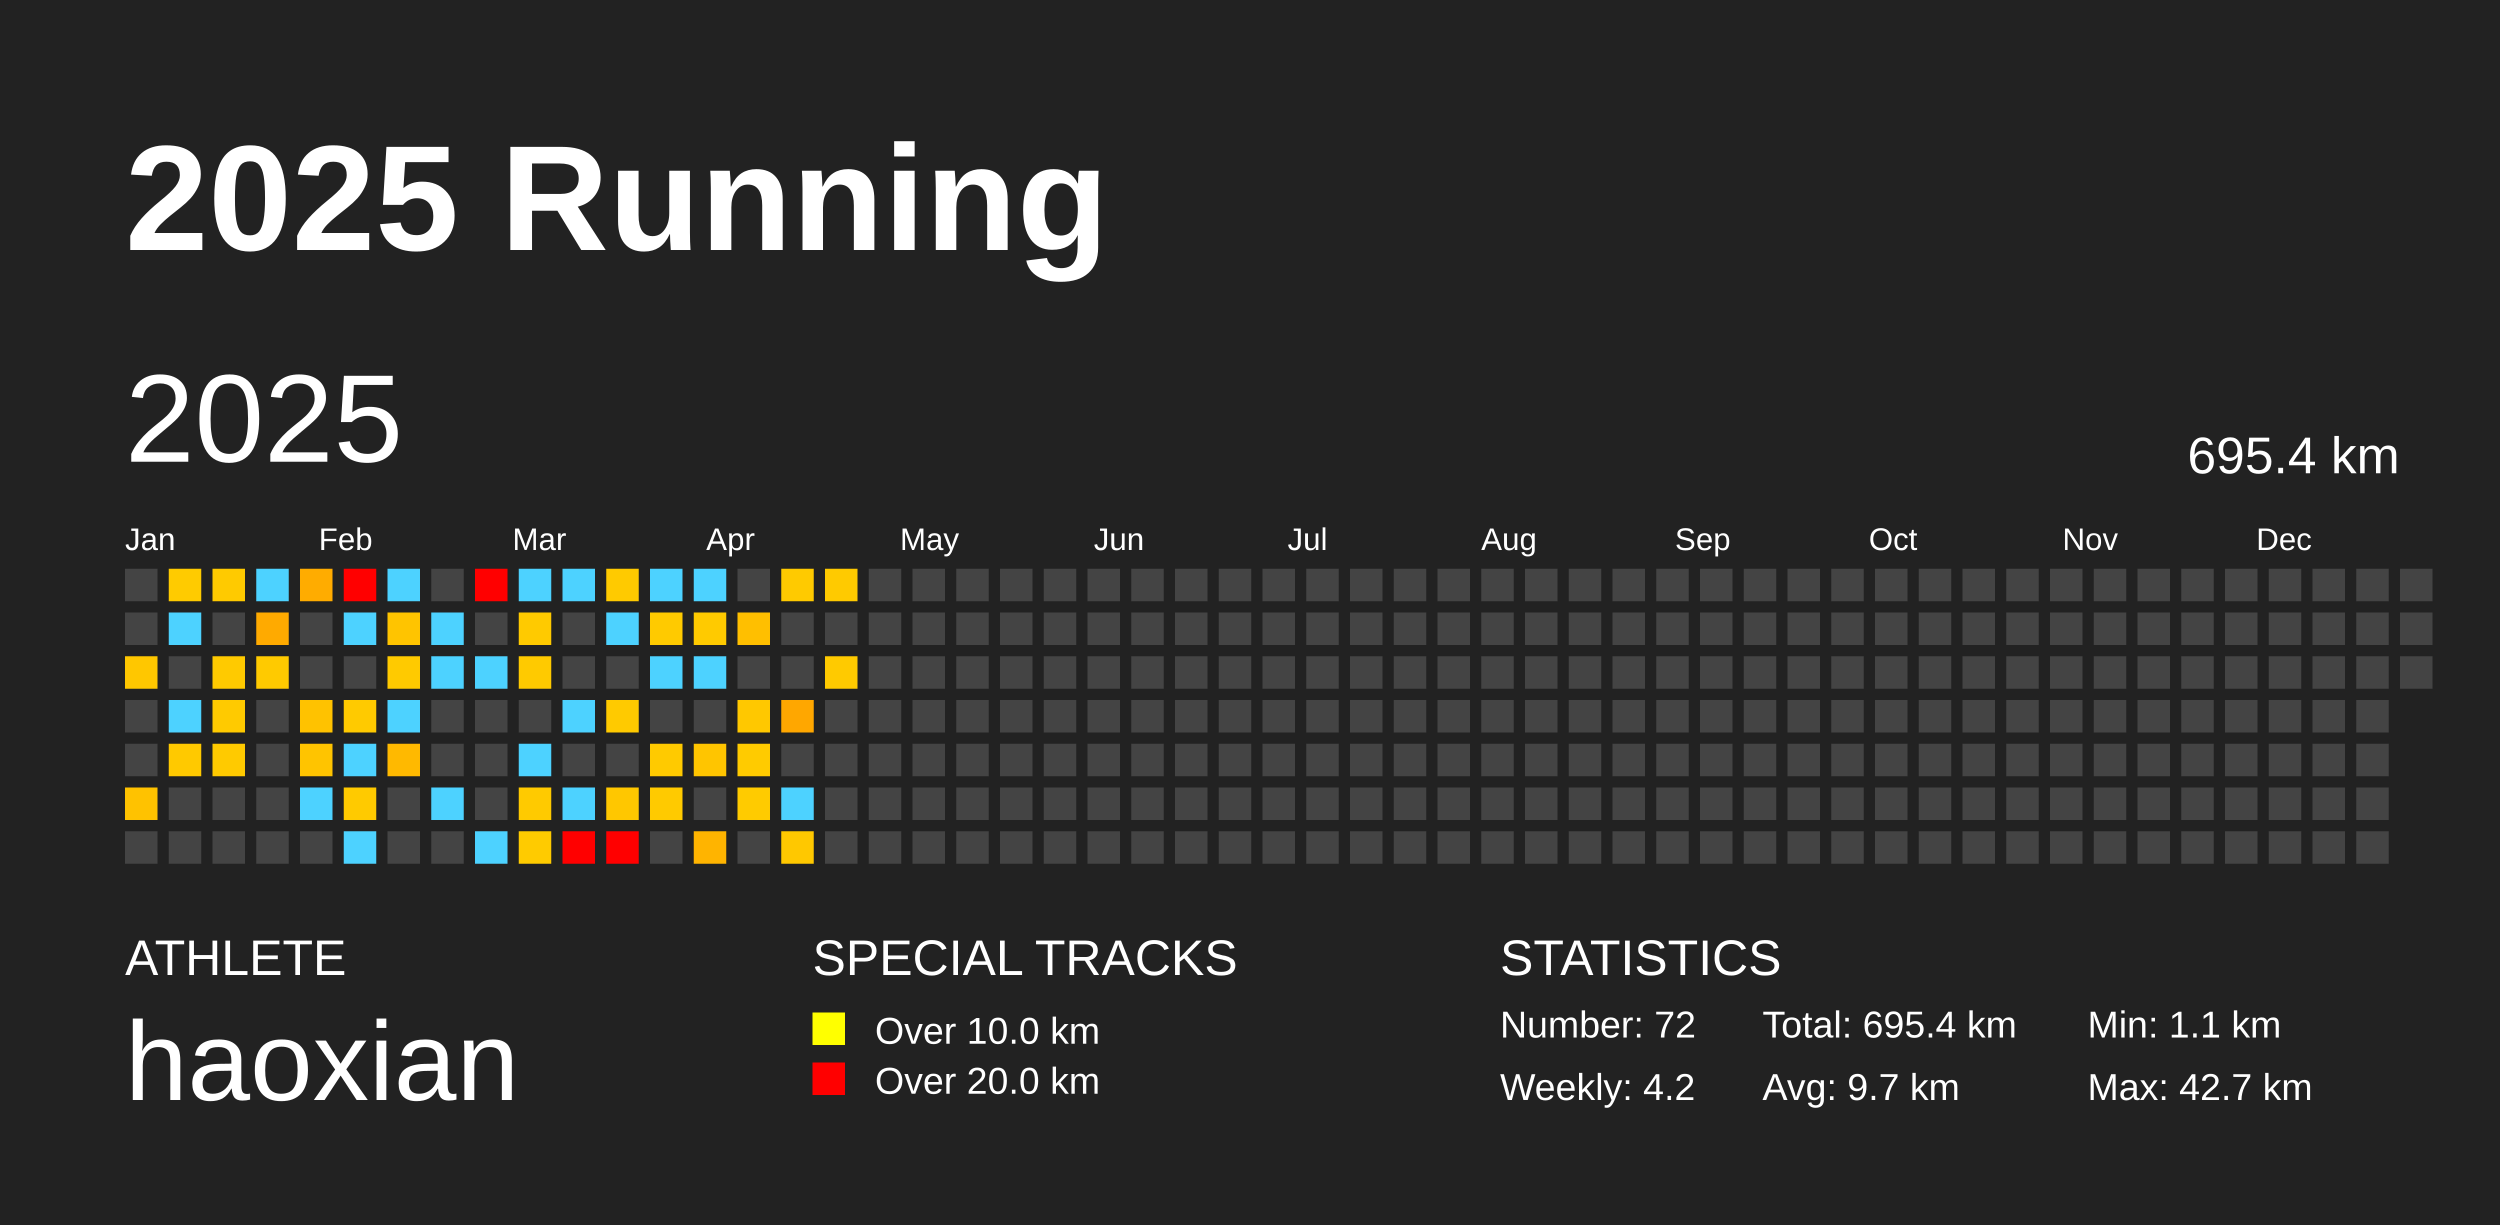
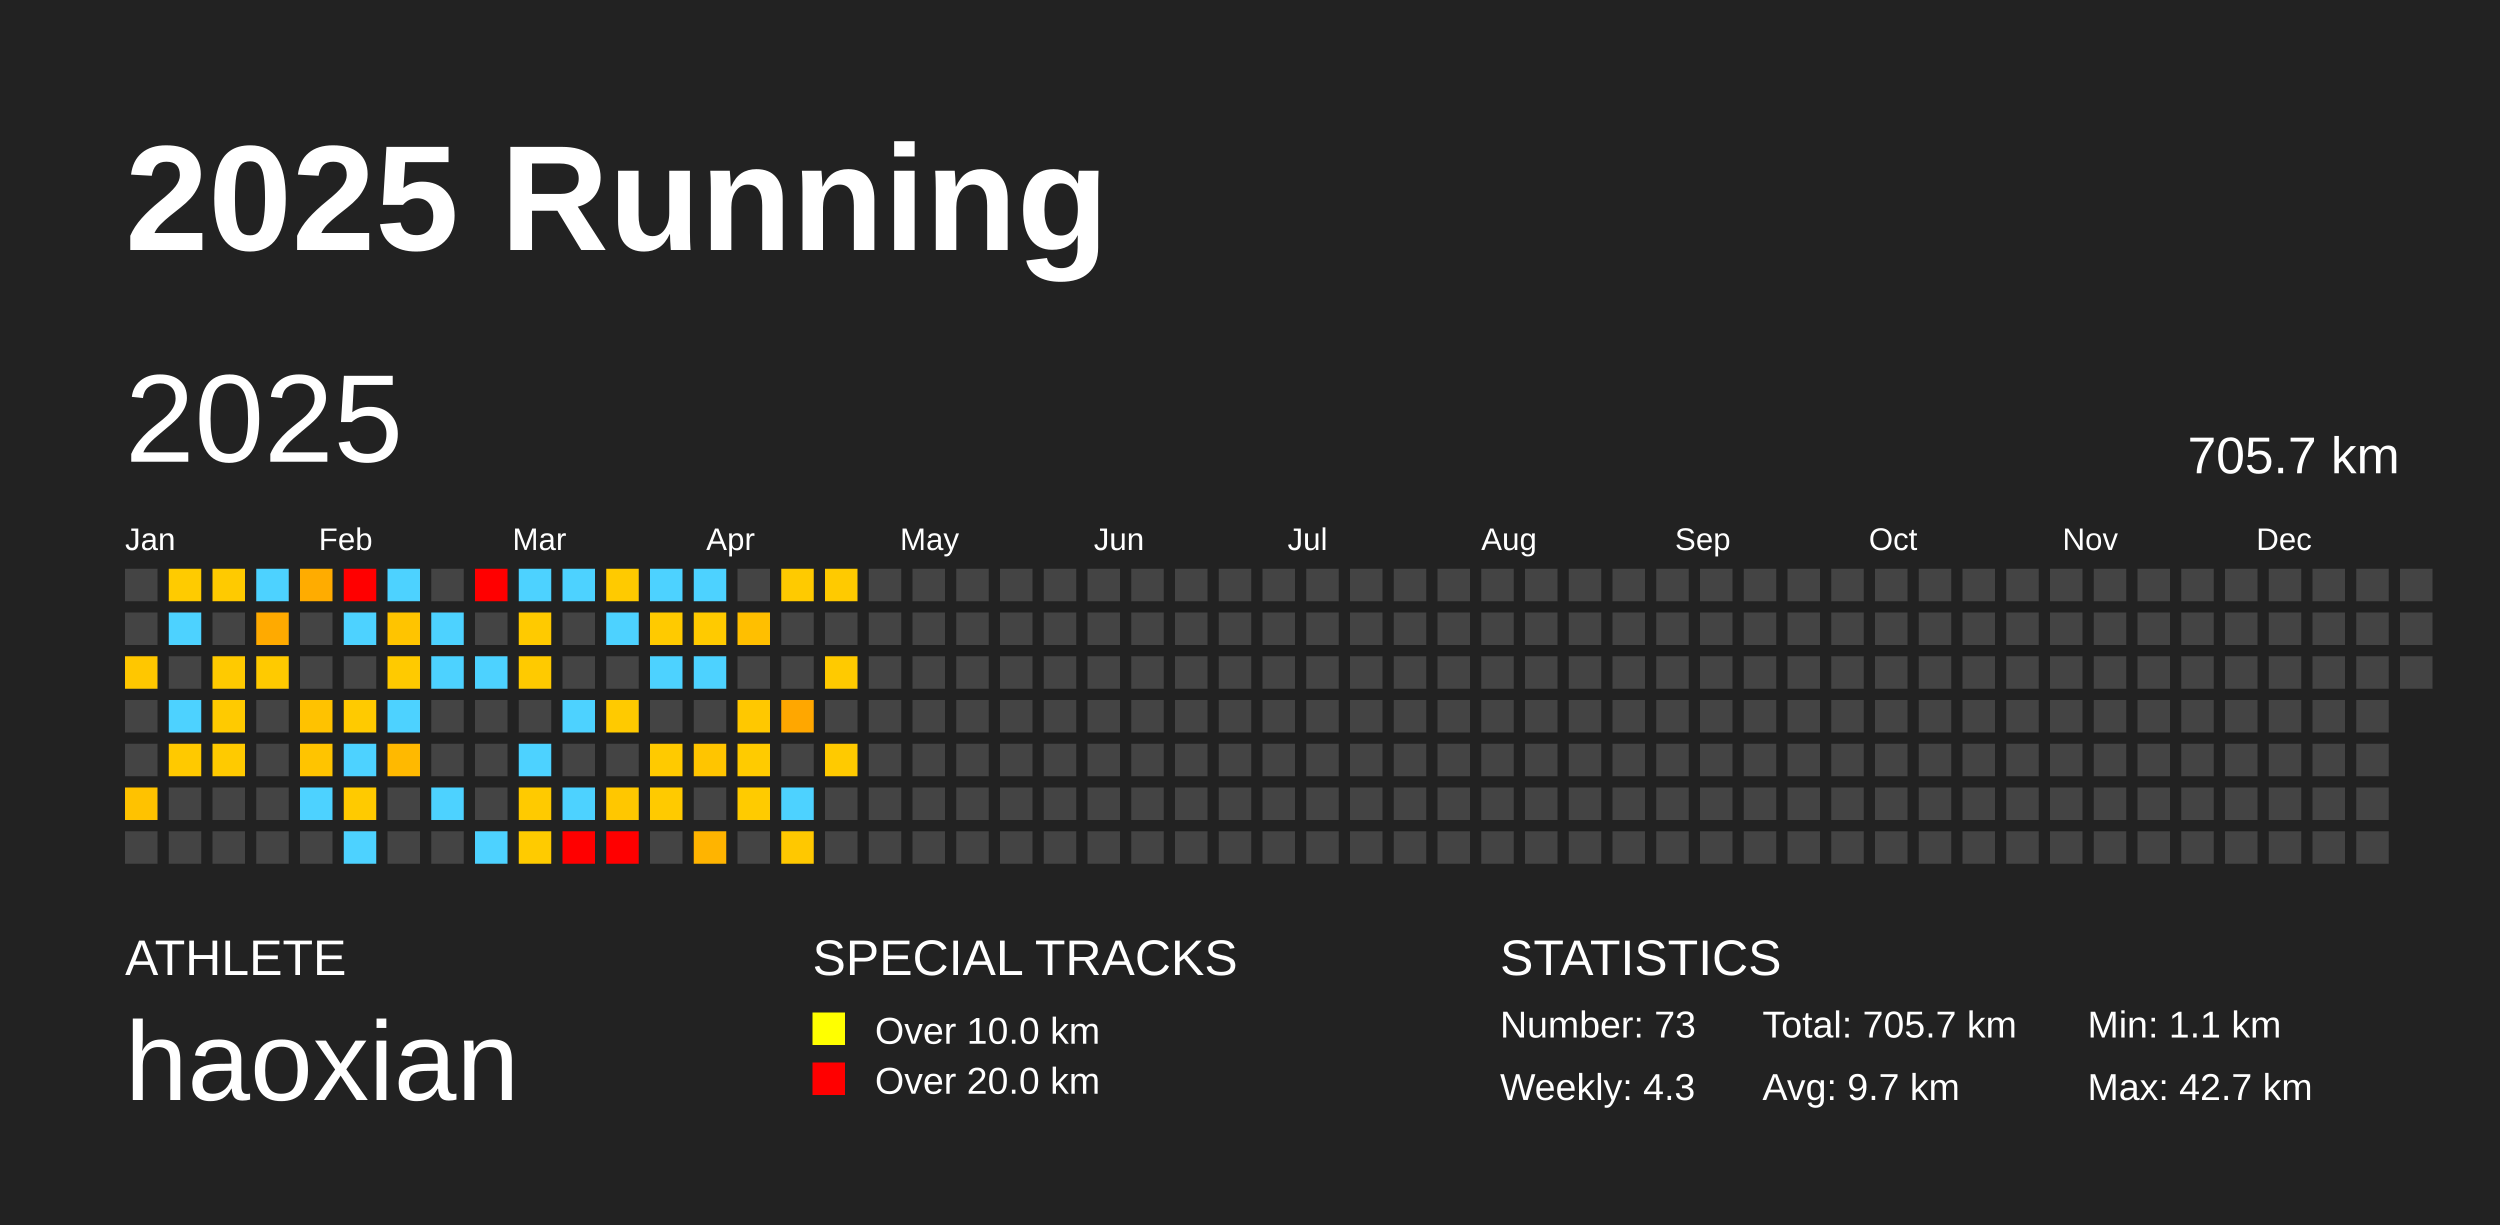
<svg xmlns="http://www.w3.org/2000/svg" baseProfile="full" height="98mm" version="1.1" viewBox="0,0,200,98" width="200mm">
  <defs />
  <rect fill="#222222" height="98" width="200" x="0" y="0" />
  <text fill="#FFFFFF" style="font-size:12px; font-family:Arial; font-weight:bold;" x="10" y="20">2025 Running</text>
  <text fill="#FFFFFF" style="font-size:4px; font-family:Arial" x="10" y="78">ATHLETE</text>
  <text fill="#FFFFFF" style="font-size:9px; font-family:Arial" x="10" y="88">haoxian</text>
  <text fill="#FFFFFF" style="font-size:4px; font-family:Arial" x="65" y="78">SPECIAL TRACKS</text>
  <rect fill="yellow" height="2.6" width="2.6" x="65" y="81" />
  <text fill="#FFFFFF" style="font-size:3px; font-family:Arial" x="70" y="83.5">Over 10.0 km</text>
  <rect fill="red" height="2.6" width="2.6" x="65" y="85" />
  <text fill="#FFFFFF" style="font-size:3px; font-family:Arial" x="70" y="87.5">Over 20.0 km</text>
  <text fill="#FFFFFF" style="font-size:4px; font-family:Arial" x="120" y="78">STATISTICS</text>
-   <text fill="#FFFFFF" style="font-size:3px; font-family:Arial" x="120" y="83">Number: 72</text>
-   <text fill="#FFFFFF" style="font-size:3px; font-family:Arial" x="120" y="88">Weekly: 4.2</text>
-   <text fill="#FFFFFF" style="font-size:3px; font-family:Arial" x="141" y="83">Total: 695.4 km</text>
+   <text fill="#FFFFFF" style="font-size:3px; font-family:Arial" x="120" y="83">Number: 73</text>
+   <text fill="#FFFFFF" style="font-size:3px; font-family:Arial" x="120" y="88">Weekly: 4.3</text>
+   <text fill="#FFFFFF" style="font-size:3px; font-family:Arial" x="141" y="83">Total: 705.7 km</text>
  <text fill="#FFFFFF" style="font-size:3px; font-family:Arial" x="141" y="88">Avg: 9.7 km</text>
  <text fill="#FFFFFF" style="font-size:3px; font-family:Arial" x="167" y="83">Min: 1.1 km</text>
  <text fill="#FFFFFF" style="font-size:3px; font-family:Arial" x="167" y="88">Max: 42.7 km</text>
  <text dominant-baseline="hanging" fill="#FFFFFF" style="font-size:10.0px; font-family:Arial;" x="10" y="30">2025</text>
-   <text dominant-baseline="hanging" fill="#FFFFFF" style="font-size:4.125px; font-family:Arial;" x="175" y="35">695.4 km</text>
+   <text dominant-baseline="hanging" fill="#FFFFFF" style="font-size:4.125px; font-family:Arial;" x="175" y="35">705.7 km</text>
  <text fill="#FFFFFF" style="font-size:2.5px; font-family:Arial" x="10.0" y="44">Jan</text>
  <text fill="#FFFFFF" style="font-size:2.5px; font-family:Arial" x="25.5" y="44">Feb</text>
  <text fill="#FFFFFF" style="font-size:2.5px; font-family:Arial" x="41.0" y="44">Mar</text>
  <text fill="#FFFFFF" style="font-size:2.5px; font-family:Arial" x="56.5" y="44">Apr</text>
  <text fill="#FFFFFF" style="font-size:2.5px; font-family:Arial" x="72.0" y="44">May</text>
  <text fill="#FFFFFF" style="font-size:2.5px; font-family:Arial" x="87.5" y="44">Jun</text>
  <text fill="#FFFFFF" style="font-size:2.5px; font-family:Arial" x="103.0" y="44">Jul</text>
  <text fill="#FFFFFF" style="font-size:2.5px; font-family:Arial" x="118.5" y="44">Aug</text>
  <text fill="#FFFFFF" style="font-size:2.5px; font-family:Arial" x="134.0" y="44">Sep</text>
  <text fill="#FFFFFF" style="font-size:2.5px; font-family:Arial" x="149.5" y="44">Oct</text>
  <text fill="#FFFFFF" style="font-size:2.5px; font-family:Arial" x="165.0" y="44">Nov</text>
  <text fill="#FFFFFF" style="font-size:2.5px; font-family:Arial" x="180.5" y="44">Dec</text>
  <rect fill="#444444" height="2.6" width="2.6" x="10.0" y="45.5" />
  <rect fill="#444444" height="2.6" width="2.6" x="10.0" y="49.0" />
  <rect fill="#ffc700" height="2.6" width="2.6" x="10.0" y="52.5" />
  <rect fill="#444444" height="2.6" width="2.6" x="10.0" y="56.0" />
  <rect fill="#444444" height="2.6" width="2.6" x="10.0" y="59.5" />
  <rect fill="#ffc200" height="2.6" width="2.6" x="10.0" y="63.0" />
  <rect fill="#444444" height="2.6" width="2.6" x="10.0" y="66.5" />
  <rect fill="#ffcb00" height="2.6" width="2.6" x="13.5" y="45.5" />
  <rect fill="#4dd2ff" height="2.6" width="2.6" x="13.5" y="49.0" />
  <rect fill="#444444" height="2.6" width="2.6" x="13.5" y="52.5" />
  <rect fill="#4dd2ff" height="2.6" width="2.6" x="13.5" y="56.0" />
  <rect fill="#ffc900" height="2.6" width="2.6" x="13.5" y="59.5" />
  <rect fill="#444444" height="2.6" width="2.6" x="13.5" y="63.0" />
  <rect fill="#444444" height="2.6" width="2.6" x="13.5" y="66.5" />
  <rect fill="#ffca00" height="2.6" width="2.6" x="17.0" y="45.5" />
  <rect fill="#444444" height="2.6" width="2.6" x="17.0" y="49.0" />
  <rect fill="#ffca00" height="2.6" width="2.6" x="17.0" y="52.5" />
  <rect fill="#ffca00" height="2.6" width="2.6" x="17.0" y="56.0" />
  <rect fill="#ffca00" height="2.6" width="2.6" x="17.0" y="59.5" />
  <rect fill="#444444" height="2.6" width="2.6" x="17.0" y="63.0" />
  <rect fill="#444444" height="2.6" width="2.6" x="17.0" y="66.5" />
  <rect fill="#4dd2ff" height="2.6" width="2.6" x="20.5" y="45.5" />
  <rect fill="#ffaa00" height="2.6" width="2.6" x="20.5" y="49.0" />
  <rect fill="#ffca00" height="2.6" width="2.6" x="20.5" y="52.5" />
  <rect fill="#444444" height="2.6" width="2.6" x="20.5" y="56.0" />
  <rect fill="#444444" height="2.6" width="2.6" x="20.5" y="59.5" />
  <rect fill="#444444" height="2.6" width="2.6" x="20.5" y="63.0" />
  <rect fill="#444444" height="2.6" width="2.6" x="20.5" y="66.5" />
  <rect fill="#ffac00" height="2.6" width="2.6" x="24.0" y="45.5" />
  <rect fill="#444444" height="2.6" width="2.6" x="24.0" y="49.0" />
  <rect fill="#444444" height="2.6" width="2.6" x="24.0" y="52.5" />
  <rect fill="#ffc200" height="2.6" width="2.6" x="24.0" y="56.0" />
  <rect fill="#ffc400" height="2.6" width="2.6" x="24.0" y="59.5" />
  <rect fill="#4dd2ff" height="2.6" width="2.6" x="24.0" y="63.0" />
  <rect fill="#444444" height="2.6" width="2.6" x="24.0" y="66.5" />
  <rect fill="red" height="2.6" width="2.6" x="27.5" y="45.5" />
  <rect fill="#4dd2ff" height="2.6" width="2.6" x="27.5" y="49.0" />
  <rect fill="#444444" height="2.6" width="2.6" x="27.5" y="52.5" />
  <rect fill="#ffca00" height="2.6" width="2.6" x="27.5" y="56.0" />
  <rect fill="#4dd2ff" height="2.6" width="2.6" x="27.5" y="59.5" />
  <rect fill="#ffca00" height="2.6" width="2.6" x="27.5" y="63.0" />
  <rect fill="#4dd2ff" height="2.6" width="2.6" x="27.5" y="66.5" />
  <rect fill="#4dd2ff" height="2.6" width="2.6" x="31.0" y="45.5" />
  <rect fill="#ffc400" height="2.6" width="2.6" x="31.0" y="49.0" />
  <rect fill="#ffca00" height="2.6" width="2.6" x="31.0" y="52.5" />
  <rect fill="#4dd2ff" height="2.6" width="2.6" x="31.0" y="56.0" />
  <rect fill="#ffb900" height="2.6" width="2.6" x="31.0" y="59.5" />
  <rect fill="#444444" height="2.6" width="2.6" x="31.0" y="63.0" />
  <rect fill="#444444" height="2.6" width="2.6" x="31.0" y="66.5" />
  <rect fill="#444444" height="2.6" width="2.6" x="34.5" y="45.5" />
  <rect fill="#4dd2ff" height="2.6" width="2.6" x="34.5" y="49.0" />
  <rect fill="#4dd2ff" height="2.6" width="2.6" x="34.5" y="52.5" />
  <rect fill="#444444" height="2.6" width="2.6" x="34.5" y="56.0" />
  <rect fill="#444444" height="2.6" width="2.6" x="34.5" y="59.5" />
  <rect fill="#4dd2ff" height="2.6" width="2.6" x="34.5" y="63.0" />
  <rect fill="#444444" height="2.6" width="2.6" x="34.5" y="66.5" />
  <rect fill="red" height="2.6" width="2.6" x="38.0" y="45.5" />
  <rect fill="#444444" height="2.6" width="2.6" x="38.0" y="49.0" />
  <rect fill="#4dd2ff" height="2.6" width="2.6" x="38.0" y="52.5" />
  <rect fill="#444444" height="2.6" width="2.6" x="38.0" y="56.0" />
  <rect fill="#444444" height="2.6" width="2.6" x="38.0" y="59.5" />
  <rect fill="#444444" height="2.6" width="2.6" x="38.0" y="63.0" />
  <rect fill="#4dd2ff" height="2.6" width="2.6" x="38.0" y="66.5" />
  <rect fill="#4dd2ff" height="2.6" width="2.6" x="41.5" y="45.5" />
  <rect fill="#ffca00" height="2.6" width="2.6" x="41.5" y="49.0" />
  <rect fill="#ffca00" height="2.6" width="2.6" x="41.5" y="52.5" />
  <rect fill="#444444" height="2.6" width="2.6" x="41.5" y="56.0" />
  <rect fill="#4dd2ff" height="2.6" width="2.6" x="41.5" y="59.5" />
  <rect fill="#ffca00" height="2.6" width="2.6" x="41.5" y="63.0" />
  <rect fill="#ffcb00" height="2.6" width="2.6" x="41.5" y="66.5" />
  <rect fill="#4dd2ff" height="2.6" width="2.6" x="45.0" y="45.5" />
  <rect fill="#444444" height="2.6" width="2.6" x="45.0" y="49.0" />
  <rect fill="#444444" height="2.6" width="2.6" x="45.0" y="52.5" />
  <rect fill="#4dd2ff" height="2.6" width="2.6" x="45.0" y="56.0" />
  <rect fill="#444444" height="2.6" width="2.6" x="45.0" y="59.5" />
  <rect fill="#4dd2ff" height="2.6" width="2.6" x="45.0" y="63.0" />
  <rect fill="red" height="2.6" width="2.6" x="45.0" y="66.5" />
  <rect fill="#ffca00" height="2.6" width="2.6" x="48.5" y="45.5" />
  <rect fill="#4dd2ff" height="2.6" width="2.6" x="48.5" y="49.0" />
  <rect fill="#444444" height="2.6" width="2.6" x="48.5" y="52.5" />
  <rect fill="#ffca00" height="2.6" width="2.6" x="48.5" y="56.0" />
  <rect fill="#444444" height="2.6" width="2.6" x="48.5" y="59.5" />
  <rect fill="#ffc700" height="2.6" width="2.6" x="48.5" y="63.0" />
  <rect fill="red" height="2.6" width="2.6" x="48.5" y="66.5" />
  <rect fill="#4dd2ff" height="2.6" width="2.6" x="52.0" y="45.5" />
  <rect fill="#ffca00" height="2.6" width="2.6" x="52.0" y="49.0" />
  <rect fill="#4dd2ff" height="2.6" width="2.6" x="52.0" y="52.5" />
  <rect fill="#444444" height="2.6" width="2.6" x="52.0" y="56.0" />
  <rect fill="#ffca00" height="2.6" width="2.6" x="52.0" y="59.5" />
  <rect fill="#ffca00" height="2.6" width="2.6" x="52.0" y="63.0" />
  <rect fill="#444444" height="2.6" width="2.6" x="52.0" y="66.5" />
  <rect fill="#4dd2ff" height="2.6" width="2.6" x="55.5" y="45.5" />
  <rect fill="#ffca00" height="2.6" width="2.6" x="55.5" y="49.0" />
  <rect fill="#4dd2ff" height="2.6" width="2.6" x="55.5" y="52.5" />
  <rect fill="#444444" height="2.6" width="2.6" x="55.5" y="56.0" />
  <rect fill="#ffc500" height="2.6" width="2.6" x="55.5" y="59.5" />
  <rect fill="#444444" height="2.6" width="2.6" x="55.5" y="63.0" />
  <rect fill="#ffb400" height="2.6" width="2.6" x="55.5" y="66.5" />
  <rect fill="#444444" height="2.6" width="2.6" x="59.0" y="45.5" />
  <rect fill="#ffbf00" height="2.6" width="2.6" x="59.0" y="49.0" />
  <rect fill="#444444" height="2.6" width="2.6" x="59.0" y="52.5" />
  <rect fill="#ffc800" height="2.6" width="2.6" x="59.0" y="56.0" />
  <rect fill="#ffcb00" height="2.6" width="2.6" x="59.0" y="59.5" />
  <rect fill="#ffcb00" height="2.6" width="2.6" x="59.0" y="63.0" />
  <rect fill="#444444" height="2.6" width="2.6" x="59.0" y="66.5" />
  <rect fill="#ffca00" height="2.6" width="2.6" x="62.5" y="45.5" />
  <rect fill="#444444" height="2.6" width="2.6" x="62.5" y="49.0" />
  <rect fill="#444444" height="2.6" width="2.6" x="62.5" y="52.5" />
  <rect fill="#ffa700" height="2.6" width="2.6" x="62.5" y="56.0" />
  <rect fill="#444444" height="2.6" width="2.6" x="62.5" y="59.5" />
  <rect fill="#4dd2ff" height="2.6" width="2.6" x="62.5" y="63.0" />
  <rect fill="#ffc800" height="2.6" width="2.6" x="62.5" y="66.5" />
  <rect fill="#ffca00" height="2.6" width="2.6" x="66.0" y="45.5" />
  <rect fill="#444444" height="2.6" width="2.6" x="66.0" y="49.0" />
  <rect fill="#ffca00" height="2.6" width="2.6" x="66.0" y="52.5" />
  <rect fill="#444444" height="2.6" width="2.6" x="66.0" y="56.0" />
-   <rect fill="#444444" height="2.6" width="2.6" x="66.0" y="59.5" />
+   <rect fill="#ffca00" height="2.6" width="2.6" x="66.0" y="59.5" />
  <rect fill="#444444" height="2.6" width="2.6" x="66.0" y="63.0" />
  <rect fill="#444444" height="2.6" width="2.6" x="66.0" y="66.5" />
  <rect fill="#444444" height="2.6" width="2.6" x="69.5" y="45.5" />
  <rect fill="#444444" height="2.6" width="2.6" x="69.5" y="49.0" />
  <rect fill="#444444" height="2.6" width="2.6" x="69.5" y="52.5" />
  <rect fill="#444444" height="2.6" width="2.6" x="69.5" y="56.0" />
  <rect fill="#444444" height="2.6" width="2.6" x="69.5" y="59.5" />
  <rect fill="#444444" height="2.6" width="2.6" x="69.5" y="63.0" />
  <rect fill="#444444" height="2.6" width="2.6" x="69.5" y="66.5" />
  <rect fill="#444444" height="2.6" width="2.6" x="73.0" y="45.5" />
  <rect fill="#444444" height="2.6" width="2.6" x="73.0" y="49.0" />
  <rect fill="#444444" height="2.6" width="2.6" x="73.0" y="52.5" />
  <rect fill="#444444" height="2.6" width="2.6" x="73.0" y="56.0" />
  <rect fill="#444444" height="2.6" width="2.6" x="73.0" y="59.5" />
  <rect fill="#444444" height="2.6" width="2.6" x="73.0" y="63.0" />
  <rect fill="#444444" height="2.6" width="2.6" x="73.0" y="66.5" />
  <rect fill="#444444" height="2.6" width="2.6" x="76.5" y="45.5" />
  <rect fill="#444444" height="2.6" width="2.6" x="76.5" y="49.0" />
  <rect fill="#444444" height="2.6" width="2.6" x="76.5" y="52.5" />
  <rect fill="#444444" height="2.6" width="2.6" x="76.5" y="56.0" />
  <rect fill="#444444" height="2.6" width="2.6" x="76.5" y="59.5" />
  <rect fill="#444444" height="2.6" width="2.6" x="76.5" y="63.0" />
  <rect fill="#444444" height="2.6" width="2.6" x="76.5" y="66.5" />
  <rect fill="#444444" height="2.6" width="2.6" x="80.0" y="45.5" />
  <rect fill="#444444" height="2.6" width="2.6" x="80.0" y="49.0" />
  <rect fill="#444444" height="2.6" width="2.6" x="80.0" y="52.5" />
  <rect fill="#444444" height="2.6" width="2.6" x="80.0" y="56.0" />
  <rect fill="#444444" height="2.6" width="2.6" x="80.0" y="59.5" />
  <rect fill="#444444" height="2.6" width="2.6" x="80.0" y="63.0" />
  <rect fill="#444444" height="2.6" width="2.6" x="80.0" y="66.5" />
  <rect fill="#444444" height="2.6" width="2.6" x="83.5" y="45.5" />
  <rect fill="#444444" height="2.6" width="2.6" x="83.5" y="49.0" />
  <rect fill="#444444" height="2.6" width="2.6" x="83.5" y="52.5" />
  <rect fill="#444444" height="2.6" width="2.6" x="83.5" y="56.0" />
  <rect fill="#444444" height="2.6" width="2.6" x="83.5" y="59.5" />
  <rect fill="#444444" height="2.6" width="2.6" x="83.5" y="63.0" />
  <rect fill="#444444" height="2.6" width="2.6" x="83.5" y="66.5" />
  <rect fill="#444444" height="2.6" width="2.6" x="87.0" y="45.5" />
  <rect fill="#444444" height="2.6" width="2.6" x="87.0" y="49.0" />
  <rect fill="#444444" height="2.6" width="2.6" x="87.0" y="52.5" />
  <rect fill="#444444" height="2.6" width="2.6" x="87.0" y="56.0" />
  <rect fill="#444444" height="2.6" width="2.6" x="87.0" y="59.5" />
  <rect fill="#444444" height="2.6" width="2.6" x="87.0" y="63.0" />
  <rect fill="#444444" height="2.6" width="2.6" x="87.0" y="66.5" />
  <rect fill="#444444" height="2.6" width="2.6" x="90.5" y="45.5" />
  <rect fill="#444444" height="2.6" width="2.6" x="90.5" y="49.0" />
  <rect fill="#444444" height="2.6" width="2.6" x="90.5" y="52.5" />
  <rect fill="#444444" height="2.6" width="2.6" x="90.5" y="56.0" />
  <rect fill="#444444" height="2.6" width="2.6" x="90.5" y="59.5" />
  <rect fill="#444444" height="2.6" width="2.6" x="90.5" y="63.0" />
  <rect fill="#444444" height="2.6" width="2.6" x="90.5" y="66.5" />
  <rect fill="#444444" height="2.6" width="2.6" x="94.0" y="45.5" />
  <rect fill="#444444" height="2.6" width="2.6" x="94.0" y="49.0" />
  <rect fill="#444444" height="2.6" width="2.6" x="94.0" y="52.5" />
  <rect fill="#444444" height="2.6" width="2.6" x="94.0" y="56.0" />
  <rect fill="#444444" height="2.6" width="2.6" x="94.0" y="59.5" />
  <rect fill="#444444" height="2.6" width="2.6" x="94.0" y="63.0" />
  <rect fill="#444444" height="2.6" width="2.6" x="94.0" y="66.5" />
  <rect fill="#444444" height="2.6" width="2.6" x="97.5" y="45.5" />
  <rect fill="#444444" height="2.6" width="2.6" x="97.5" y="49.0" />
  <rect fill="#444444" height="2.6" width="2.6" x="97.5" y="52.5" />
  <rect fill="#444444" height="2.6" width="2.6" x="97.5" y="56.0" />
  <rect fill="#444444" height="2.6" width="2.6" x="97.5" y="59.5" />
  <rect fill="#444444" height="2.6" width="2.6" x="97.5" y="63.0" />
  <rect fill="#444444" height="2.6" width="2.6" x="97.5" y="66.5" />
  <rect fill="#444444" height="2.6" width="2.6" x="101.0" y="45.5" />
  <rect fill="#444444" height="2.6" width="2.6" x="101.0" y="49.0" />
  <rect fill="#444444" height="2.6" width="2.6" x="101.0" y="52.5" />
  <rect fill="#444444" height="2.6" width="2.6" x="101.0" y="56.0" />
  <rect fill="#444444" height="2.6" width="2.6" x="101.0" y="59.5" />
  <rect fill="#444444" height="2.6" width="2.6" x="101.0" y="63.0" />
  <rect fill="#444444" height="2.6" width="2.6" x="101.0" y="66.5" />
  <rect fill="#444444" height="2.6" width="2.6" x="104.5" y="45.5" />
  <rect fill="#444444" height="2.6" width="2.6" x="104.5" y="49.0" />
  <rect fill="#444444" height="2.6" width="2.6" x="104.5" y="52.5" />
  <rect fill="#444444" height="2.6" width="2.6" x="104.5" y="56.0" />
  <rect fill="#444444" height="2.6" width="2.6" x="104.5" y="59.5" />
  <rect fill="#444444" height="2.6" width="2.6" x="104.5" y="63.0" />
  <rect fill="#444444" height="2.6" width="2.6" x="104.5" y="66.5" />
  <rect fill="#444444" height="2.6" width="2.6" x="108.0" y="45.5" />
  <rect fill="#444444" height="2.6" width="2.6" x="108.0" y="49.0" />
  <rect fill="#444444" height="2.6" width="2.6" x="108.0" y="52.5" />
  <rect fill="#444444" height="2.6" width="2.6" x="108.0" y="56.0" />
  <rect fill="#444444" height="2.6" width="2.6" x="108.0" y="59.5" />
  <rect fill="#444444" height="2.6" width="2.6" x="108.0" y="63.0" />
  <rect fill="#444444" height="2.6" width="2.6" x="108.0" y="66.5" />
  <rect fill="#444444" height="2.6" width="2.6" x="111.5" y="45.5" />
  <rect fill="#444444" height="2.6" width="2.6" x="111.5" y="49.0" />
  <rect fill="#444444" height="2.6" width="2.6" x="111.5" y="52.5" />
  <rect fill="#444444" height="2.6" width="2.6" x="111.5" y="56.0" />
  <rect fill="#444444" height="2.6" width="2.6" x="111.5" y="59.5" />
  <rect fill="#444444" height="2.6" width="2.6" x="111.5" y="63.0" />
  <rect fill="#444444" height="2.6" width="2.6" x="111.5" y="66.5" />
  <rect fill="#444444" height="2.6" width="2.6" x="115.0" y="45.5" />
  <rect fill="#444444" height="2.6" width="2.6" x="115.0" y="49.0" />
  <rect fill="#444444" height="2.6" width="2.6" x="115.0" y="52.5" />
  <rect fill="#444444" height="2.6" width="2.6" x="115.0" y="56.0" />
  <rect fill="#444444" height="2.6" width="2.6" x="115.0" y="59.5" />
  <rect fill="#444444" height="2.6" width="2.6" x="115.0" y="63.0" />
  <rect fill="#444444" height="2.6" width="2.6" x="115.0" y="66.5" />
  <rect fill="#444444" height="2.6" width="2.6" x="118.5" y="45.5" />
  <rect fill="#444444" height="2.6" width="2.6" x="118.5" y="49.0" />
  <rect fill="#444444" height="2.6" width="2.6" x="118.5" y="52.5" />
  <rect fill="#444444" height="2.6" width="2.6" x="118.5" y="56.0" />
  <rect fill="#444444" height="2.6" width="2.6" x="118.5" y="59.5" />
  <rect fill="#444444" height="2.6" width="2.6" x="118.5" y="63.0" />
  <rect fill="#444444" height="2.6" width="2.6" x="118.5" y="66.5" />
  <rect fill="#444444" height="2.6" width="2.6" x="122.0" y="45.5" />
  <rect fill="#444444" height="2.6" width="2.6" x="122.0" y="49.0" />
  <rect fill="#444444" height="2.6" width="2.6" x="122.0" y="52.5" />
  <rect fill="#444444" height="2.6" width="2.6" x="122.0" y="56.0" />
  <rect fill="#444444" height="2.6" width="2.6" x="122.0" y="59.5" />
  <rect fill="#444444" height="2.6" width="2.6" x="122.0" y="63.0" />
  <rect fill="#444444" height="2.6" width="2.6" x="122.0" y="66.5" />
  <rect fill="#444444" height="2.6" width="2.6" x="125.5" y="45.5" />
  <rect fill="#444444" height="2.6" width="2.6" x="125.5" y="49.0" />
  <rect fill="#444444" height="2.6" width="2.6" x="125.5" y="52.5" />
  <rect fill="#444444" height="2.6" width="2.6" x="125.5" y="56.0" />
  <rect fill="#444444" height="2.6" width="2.6" x="125.5" y="59.5" />
  <rect fill="#444444" height="2.6" width="2.6" x="125.5" y="63.0" />
  <rect fill="#444444" height="2.6" width="2.6" x="125.5" y="66.5" />
  <rect fill="#444444" height="2.6" width="2.6" x="129.0" y="45.5" />
  <rect fill="#444444" height="2.6" width="2.6" x="129.0" y="49.0" />
  <rect fill="#444444" height="2.6" width="2.6" x="129.0" y="52.5" />
  <rect fill="#444444" height="2.6" width="2.6" x="129.0" y="56.0" />
  <rect fill="#444444" height="2.6" width="2.6" x="129.0" y="59.5" />
  <rect fill="#444444" height="2.6" width="2.6" x="129.0" y="63.0" />
  <rect fill="#444444" height="2.6" width="2.6" x="129.0" y="66.5" />
  <rect fill="#444444" height="2.6" width="2.6" x="132.5" y="45.5" />
  <rect fill="#444444" height="2.6" width="2.6" x="132.5" y="49.0" />
  <rect fill="#444444" height="2.6" width="2.6" x="132.5" y="52.5" />
  <rect fill="#444444" height="2.6" width="2.6" x="132.5" y="56.0" />
  <rect fill="#444444" height="2.6" width="2.6" x="132.5" y="59.5" />
  <rect fill="#444444" height="2.6" width="2.6" x="132.5" y="63.0" />
  <rect fill="#444444" height="2.6" width="2.6" x="132.5" y="66.5" />
  <rect fill="#444444" height="2.6" width="2.6" x="136.0" y="45.5" />
  <rect fill="#444444" height="2.6" width="2.6" x="136.0" y="49.0" />
  <rect fill="#444444" height="2.6" width="2.6" x="136.0" y="52.5" />
  <rect fill="#444444" height="2.6" width="2.6" x="136.0" y="56.0" />
  <rect fill="#444444" height="2.6" width="2.6" x="136.0" y="59.5" />
  <rect fill="#444444" height="2.6" width="2.6" x="136.0" y="63.0" />
  <rect fill="#444444" height="2.6" width="2.6" x="136.0" y="66.5" />
  <rect fill="#444444" height="2.6" width="2.6" x="139.5" y="45.5" />
  <rect fill="#444444" height="2.6" width="2.6" x="139.5" y="49.0" />
  <rect fill="#444444" height="2.6" width="2.6" x="139.5" y="52.5" />
  <rect fill="#444444" height="2.6" width="2.6" x="139.5" y="56.0" />
  <rect fill="#444444" height="2.6" width="2.6" x="139.5" y="59.5" />
  <rect fill="#444444" height="2.6" width="2.6" x="139.5" y="63.0" />
  <rect fill="#444444" height="2.6" width="2.6" x="139.5" y="66.5" />
  <rect fill="#444444" height="2.6" width="2.6" x="143.0" y="45.5" />
  <rect fill="#444444" height="2.6" width="2.6" x="143.0" y="49.0" />
  <rect fill="#444444" height="2.6" width="2.6" x="143.0" y="52.5" />
  <rect fill="#444444" height="2.6" width="2.6" x="143.0" y="56.0" />
  <rect fill="#444444" height="2.6" width="2.6" x="143.0" y="59.5" />
  <rect fill="#444444" height="2.6" width="2.6" x="143.0" y="63.0" />
  <rect fill="#444444" height="2.6" width="2.6" x="143.0" y="66.5" />
  <rect fill="#444444" height="2.6" width="2.6" x="146.5" y="45.5" />
  <rect fill="#444444" height="2.6" width="2.6" x="146.5" y="49.0" />
  <rect fill="#444444" height="2.6" width="2.6" x="146.5" y="52.5" />
  <rect fill="#444444" height="2.6" width="2.6" x="146.5" y="56.0" />
  <rect fill="#444444" height="2.6" width="2.6" x="146.5" y="59.5" />
  <rect fill="#444444" height="2.6" width="2.6" x="146.5" y="63.0" />
  <rect fill="#444444" height="2.6" width="2.6" x="146.5" y="66.5" />
  <rect fill="#444444" height="2.6" width="2.6" x="150.0" y="45.5" />
  <rect fill="#444444" height="2.6" width="2.6" x="150.0" y="49.0" />
  <rect fill="#444444" height="2.6" width="2.6" x="150.0" y="52.5" />
  <rect fill="#444444" height="2.6" width="2.6" x="150.0" y="56.0" />
  <rect fill="#444444" height="2.6" width="2.6" x="150.0" y="59.5" />
  <rect fill="#444444" height="2.6" width="2.6" x="150.0" y="63.0" />
  <rect fill="#444444" height="2.6" width="2.6" x="150.0" y="66.5" />
  <rect fill="#444444" height="2.6" width="2.6" x="153.5" y="45.5" />
  <rect fill="#444444" height="2.6" width="2.6" x="153.5" y="49.0" />
  <rect fill="#444444" height="2.6" width="2.6" x="153.5" y="52.5" />
  <rect fill="#444444" height="2.6" width="2.6" x="153.5" y="56.0" />
  <rect fill="#444444" height="2.6" width="2.6" x="153.5" y="59.5" />
  <rect fill="#444444" height="2.6" width="2.6" x="153.5" y="63.0" />
  <rect fill="#444444" height="2.6" width="2.6" x="153.5" y="66.5" />
  <rect fill="#444444" height="2.6" width="2.6" x="157.0" y="45.5" />
  <rect fill="#444444" height="2.6" width="2.6" x="157.0" y="49.0" />
  <rect fill="#444444" height="2.6" width="2.6" x="157.0" y="52.5" />
  <rect fill="#444444" height="2.6" width="2.6" x="157.0" y="56.0" />
  <rect fill="#444444" height="2.6" width="2.6" x="157.0" y="59.5" />
  <rect fill="#444444" height="2.6" width="2.6" x="157.0" y="63.0" />
  <rect fill="#444444" height="2.6" width="2.6" x="157.0" y="66.5" />
  <rect fill="#444444" height="2.6" width="2.6" x="160.5" y="45.5" />
  <rect fill="#444444" height="2.6" width="2.6" x="160.5" y="49.0" />
  <rect fill="#444444" height="2.6" width="2.6" x="160.5" y="52.5" />
  <rect fill="#444444" height="2.6" width="2.6" x="160.5" y="56.0" />
  <rect fill="#444444" height="2.6" width="2.6" x="160.5" y="59.5" />
  <rect fill="#444444" height="2.6" width="2.6" x="160.5" y="63.0" />
  <rect fill="#444444" height="2.6" width="2.6" x="160.5" y="66.5" />
  <rect fill="#444444" height="2.6" width="2.6" x="164.0" y="45.5" />
  <rect fill="#444444" height="2.6" width="2.6" x="164.0" y="49.0" />
  <rect fill="#444444" height="2.6" width="2.6" x="164.0" y="52.5" />
  <rect fill="#444444" height="2.6" width="2.6" x="164.0" y="56.0" />
  <rect fill="#444444" height="2.6" width="2.6" x="164.0" y="59.5" />
  <rect fill="#444444" height="2.6" width="2.6" x="164.0" y="63.0" />
  <rect fill="#444444" height="2.6" width="2.6" x="164.0" y="66.5" />
  <rect fill="#444444" height="2.6" width="2.6" x="167.5" y="45.5" />
  <rect fill="#444444" height="2.6" width="2.6" x="167.5" y="49.0" />
  <rect fill="#444444" height="2.6" width="2.6" x="167.5" y="52.5" />
  <rect fill="#444444" height="2.6" width="2.6" x="167.5" y="56.0" />
  <rect fill="#444444" height="2.6" width="2.6" x="167.5" y="59.5" />
  <rect fill="#444444" height="2.6" width="2.6" x="167.5" y="63.0" />
  <rect fill="#444444" height="2.6" width="2.6" x="167.5" y="66.5" />
  <rect fill="#444444" height="2.6" width="2.6" x="171.0" y="45.5" />
  <rect fill="#444444" height="2.6" width="2.6" x="171.0" y="49.0" />
  <rect fill="#444444" height="2.6" width="2.6" x="171.0" y="52.5" />
  <rect fill="#444444" height="2.6" width="2.6" x="171.0" y="56.0" />
  <rect fill="#444444" height="2.6" width="2.6" x="171.0" y="59.5" />
  <rect fill="#444444" height="2.6" width="2.6" x="171.0" y="63.0" />
  <rect fill="#444444" height="2.6" width="2.6" x="171.0" y="66.5" />
  <rect fill="#444444" height="2.6" width="2.6" x="174.5" y="45.5" />
  <rect fill="#444444" height="2.6" width="2.6" x="174.5" y="49.0" />
  <rect fill="#444444" height="2.6" width="2.6" x="174.5" y="52.5" />
  <rect fill="#444444" height="2.6" width="2.6" x="174.5" y="56.0" />
  <rect fill="#444444" height="2.6" width="2.6" x="174.5" y="59.5" />
  <rect fill="#444444" height="2.6" width="2.6" x="174.5" y="63.0" />
  <rect fill="#444444" height="2.6" width="2.6" x="174.5" y="66.5" />
  <rect fill="#444444" height="2.6" width="2.6" x="178.0" y="45.5" />
  <rect fill="#444444" height="2.6" width="2.6" x="178.0" y="49.0" />
  <rect fill="#444444" height="2.6" width="2.6" x="178.0" y="52.5" />
  <rect fill="#444444" height="2.6" width="2.6" x="178.0" y="56.0" />
  <rect fill="#444444" height="2.6" width="2.6" x="178.0" y="59.5" />
  <rect fill="#444444" height="2.6" width="2.6" x="178.0" y="63.0" />
  <rect fill="#444444" height="2.6" width="2.6" x="178.0" y="66.5" />
  <rect fill="#444444" height="2.6" width="2.6" x="181.5" y="45.5" />
  <rect fill="#444444" height="2.6" width="2.6" x="181.5" y="49.0" />
  <rect fill="#444444" height="2.6" width="2.6" x="181.5" y="52.5" />
  <rect fill="#444444" height="2.6" width="2.6" x="181.5" y="56.0" />
  <rect fill="#444444" height="2.6" width="2.6" x="181.5" y="59.5" />
  <rect fill="#444444" height="2.6" width="2.6" x="181.5" y="63.0" />
  <rect fill="#444444" height="2.6" width="2.6" x="181.5" y="66.5" />
  <rect fill="#444444" height="2.6" width="2.6" x="185.0" y="45.5" />
  <rect fill="#444444" height="2.6" width="2.6" x="185.0" y="49.0" />
  <rect fill="#444444" height="2.6" width="2.6" x="185.0" y="52.5" />
  <rect fill="#444444" height="2.6" width="2.6" x="185.0" y="56.0" />
  <rect fill="#444444" height="2.6" width="2.6" x="185.0" y="59.5" />
  <rect fill="#444444" height="2.6" width="2.6" x="185.0" y="63.0" />
  <rect fill="#444444" height="2.6" width="2.6" x="185.0" y="66.5" />
  <rect fill="#444444" height="2.6" width="2.6" x="188.5" y="45.5" />
  <rect fill="#444444" height="2.6" width="2.6" x="188.5" y="49.0" />
  <rect fill="#444444" height="2.6" width="2.6" x="188.5" y="52.5" />
  <rect fill="#444444" height="2.6" width="2.6" x="188.5" y="56.0" />
  <rect fill="#444444" height="2.6" width="2.6" x="188.5" y="59.5" />
  <rect fill="#444444" height="2.6" width="2.6" x="188.5" y="63.0" />
  <rect fill="#444444" height="2.6" width="2.6" x="188.5" y="66.5" />
  <rect fill="#444444" height="2.6" width="2.6" x="192.0" y="45.5" />
  <rect fill="#444444" height="2.6" width="2.6" x="192.0" y="49.0" />
  <rect fill="#444444" height="2.6" width="2.6" x="192.0" y="52.5" />
</svg>
